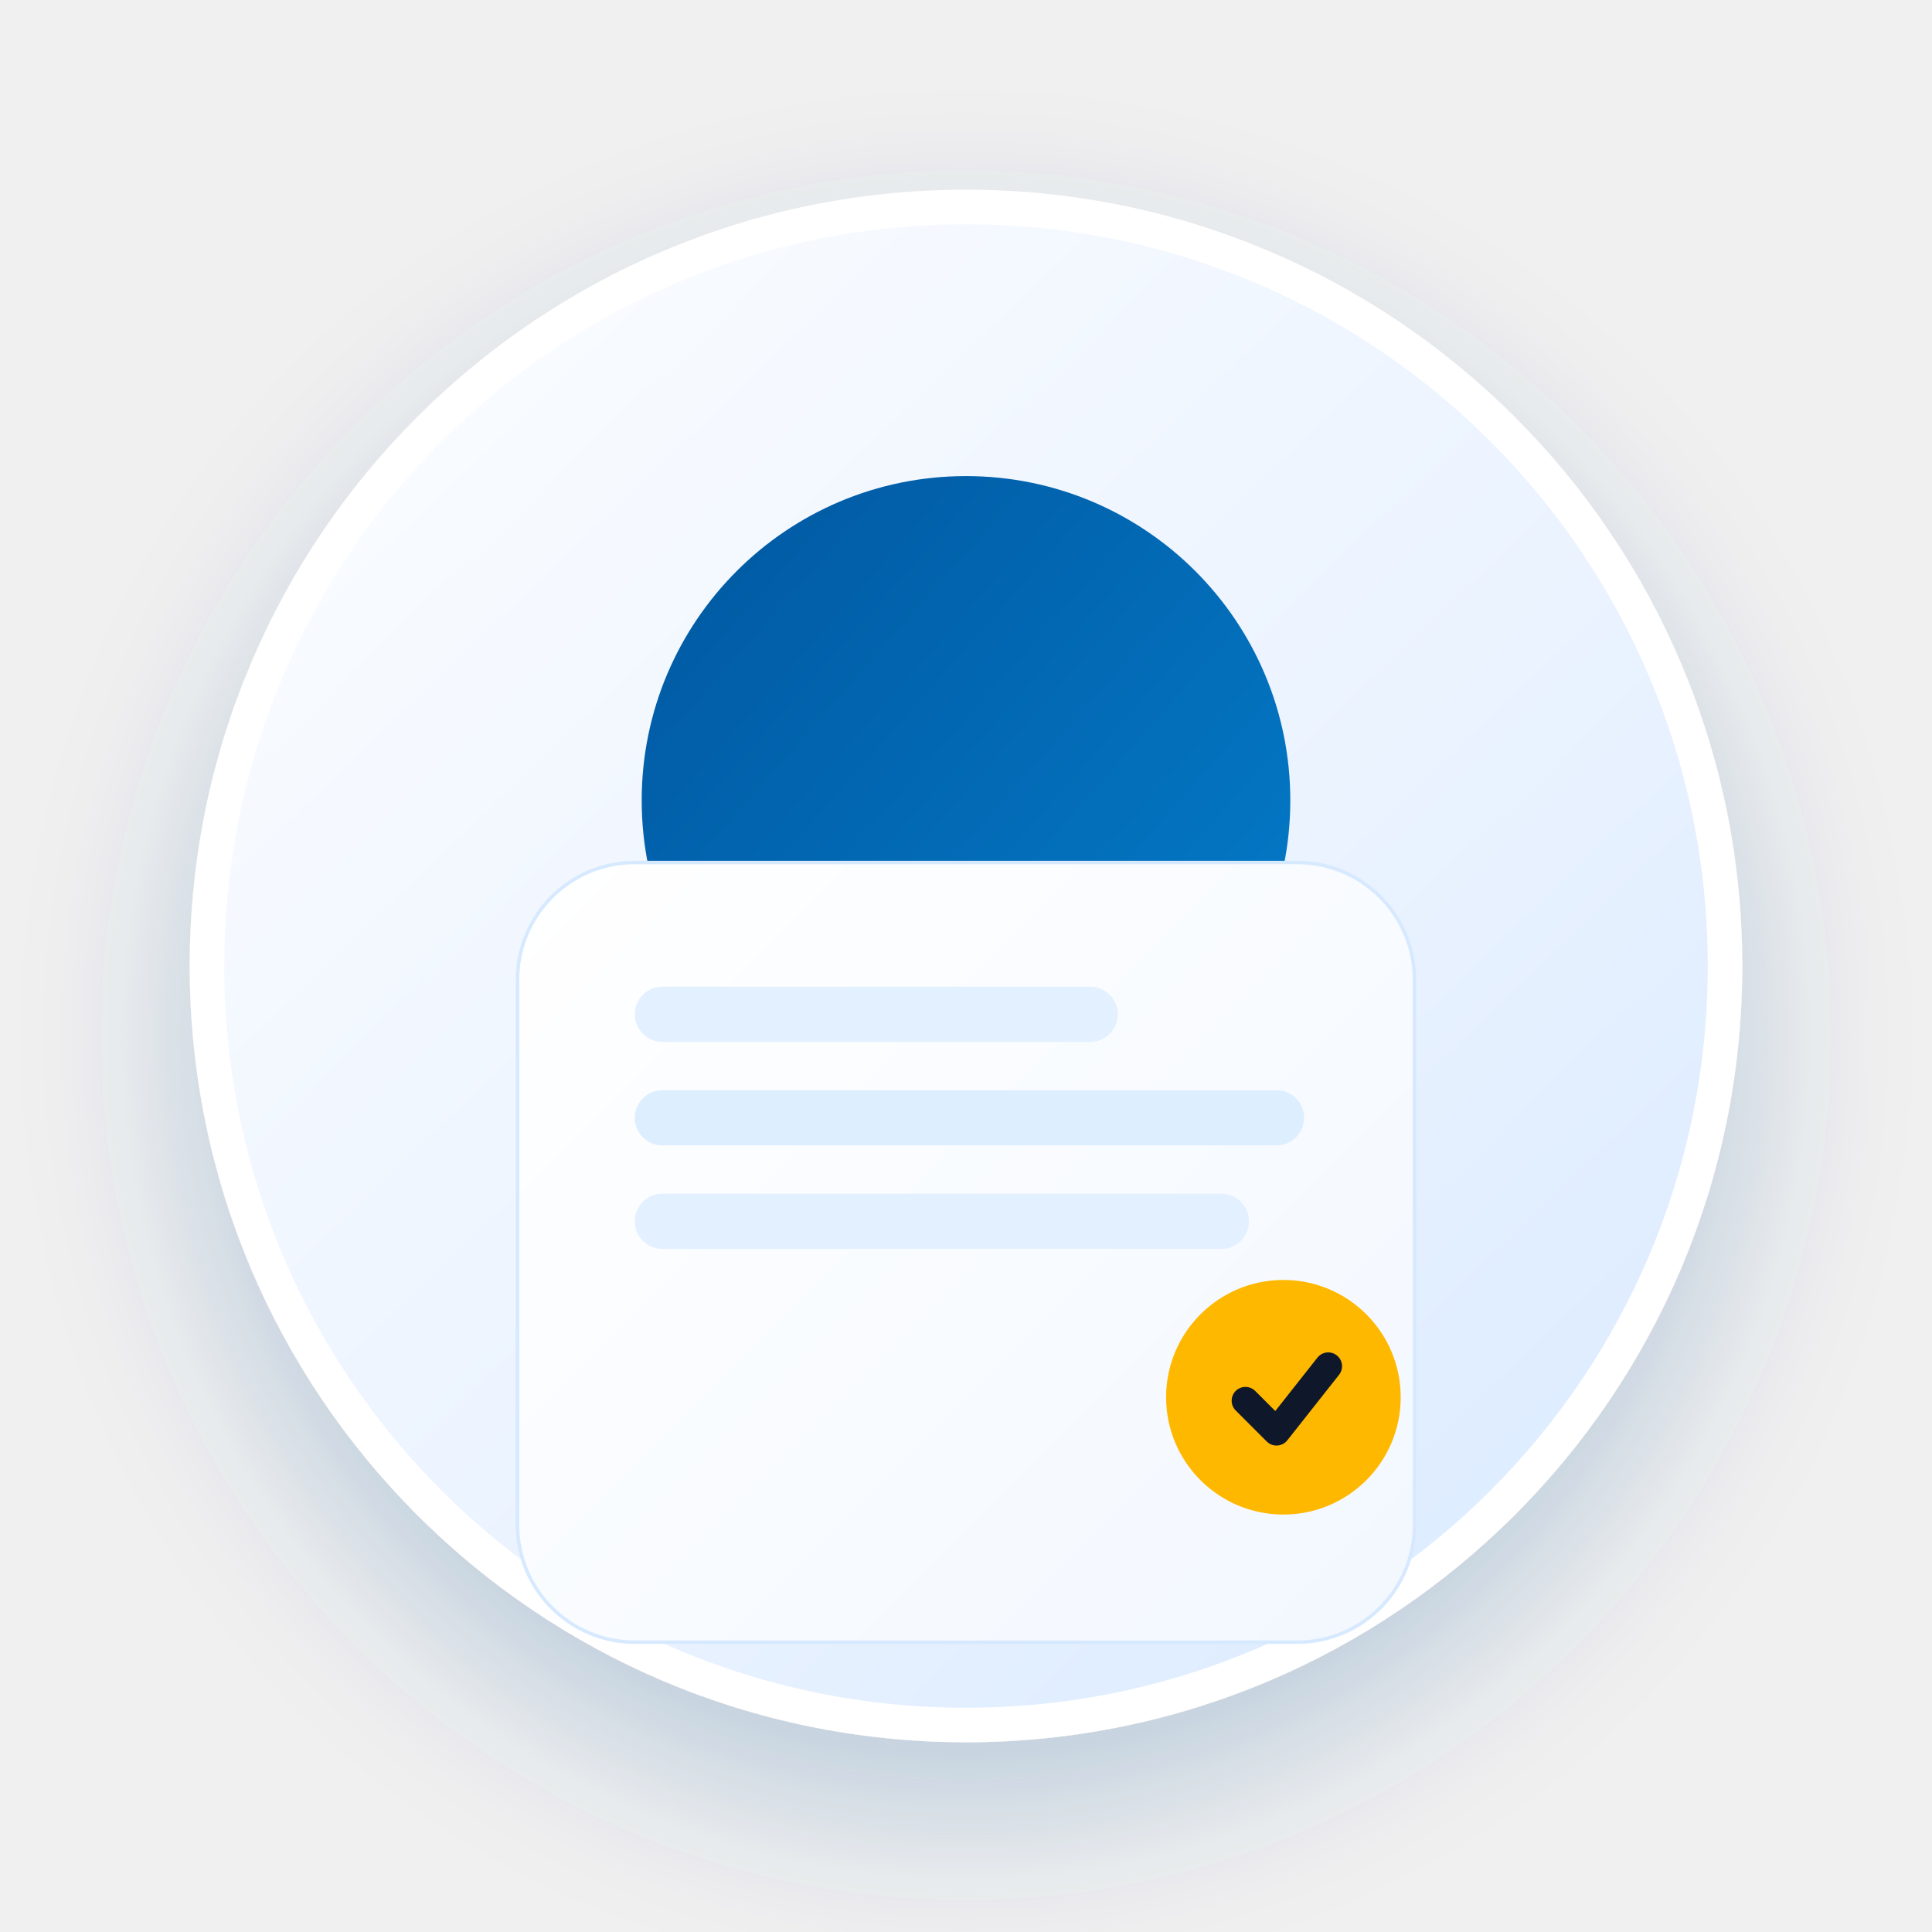
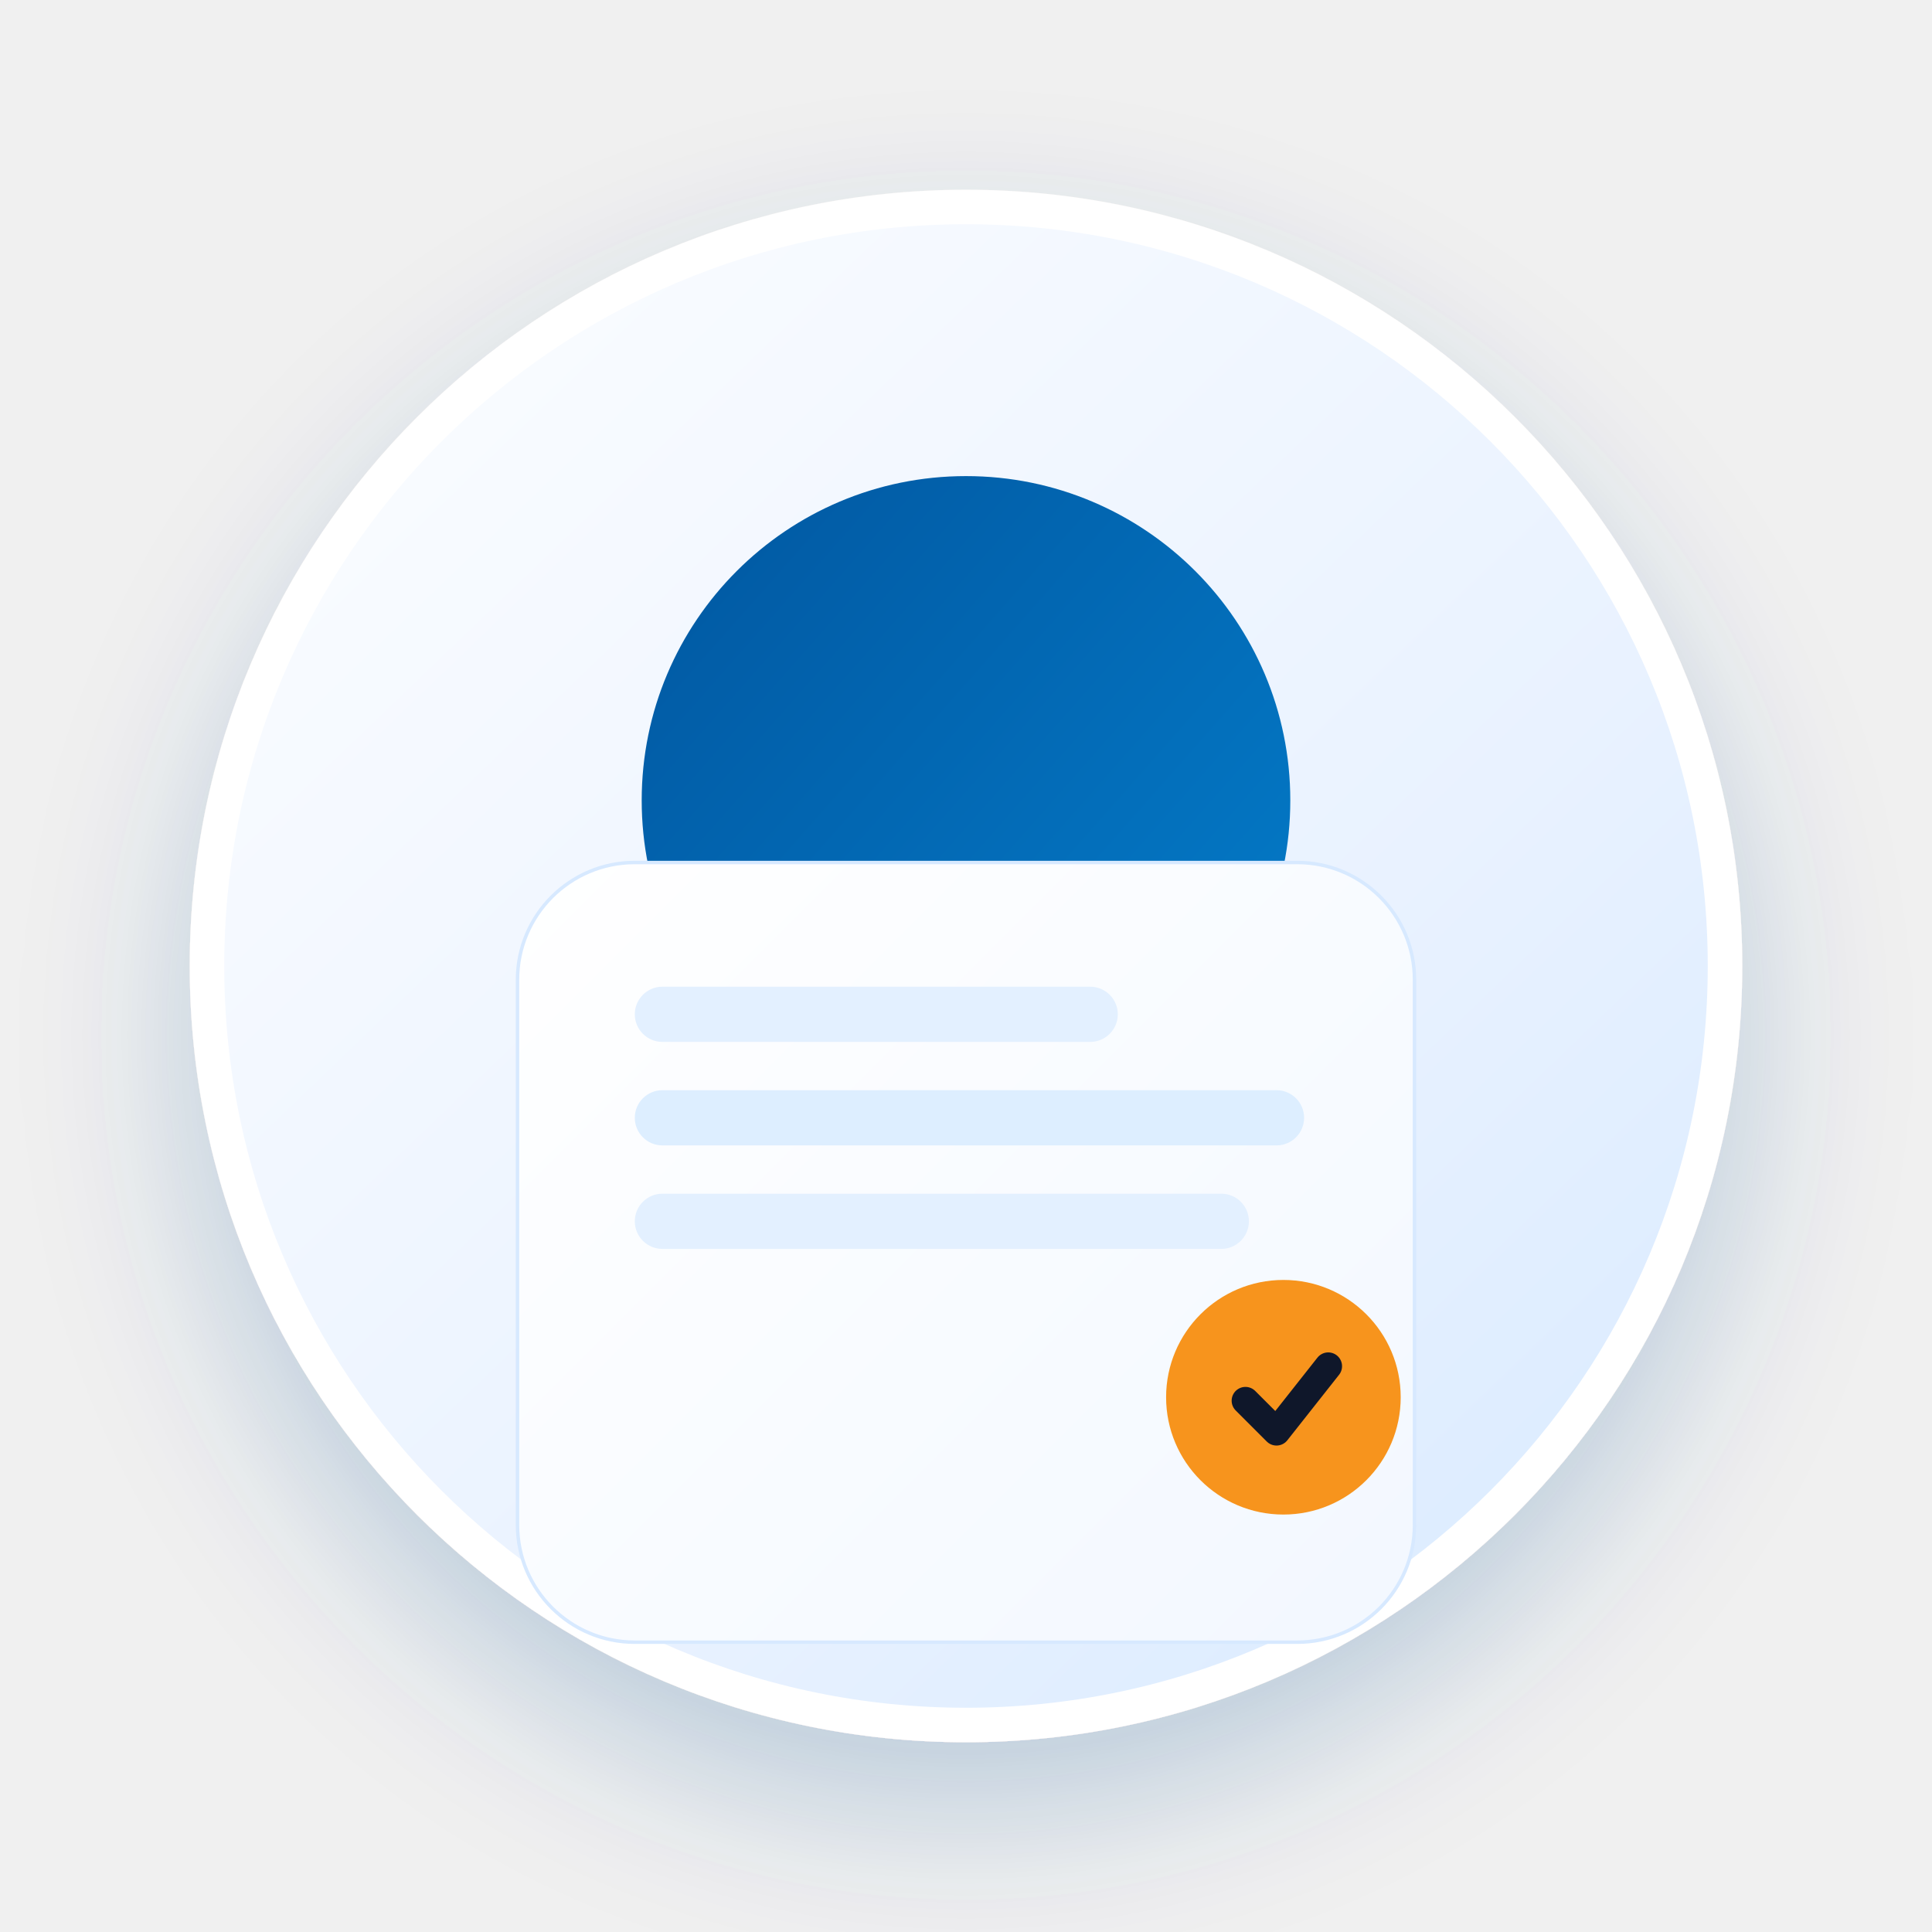
<svg xmlns="http://www.w3.org/2000/svg" width="560" height="560" viewBox="0 0 560 560" fill="none">
  <defs>
    <linearGradient id="face" x1="40" y1="32" x2="518" y2="530" gradientUnits="userSpaceOnUse">
      <stop offset="0" stop-color="#FFFFFF" />
      <stop offset="0.6" stop-color="#E9F2FF" />
      <stop offset="1" stop-color="#D4E8FF" />
    </linearGradient>
    <linearGradient id="head" x1="95" y1="122" x2="466" y2="450" gradientUnits="userSpaceOnUse">
      <stop offset="0" stop-color="#004B93" />
      <stop offset="1" stop-color="#0693E3" />
    </linearGradient>
    <linearGradient id="paper" x1="168" y1="230" x2="398" y2="460" gradientUnits="userSpaceOnUse">
      <stop offset="0" stop-color="#FFFFFF" />
      <stop offset="1" stop-color="#F3F8FF" />
    </linearGradient>
    <filter id="drop" x="0" y="0" width="560" height="560" filterUnits="userSpaceOnUse" color-interpolation-filters="sRGB">
      <feDropShadow dx="0" dy="20" stdDeviation="24" flood-color="#004B93" flood-opacity="0.22" />
    </filter>
  </defs>
  <g filter="url(#drop)">
    <circle cx="280" cy="280" r="220" fill="url(#face)" stroke="#FFFFFF" stroke-width="10" />
  </g>
  <circle cx="280" cy="232" r="94" fill="url(#head)" />
  <rect x="176" y="302" width="208" height="150" rx="30" fill="#004B93" />
  <rect x="150" y="250" width="260" height="226" rx="34" fill="url(#paper)" stroke="#D7E9FF" />
  <rect x="184" y="286" width="140" height="16" rx="8" fill="#E3F0FF" />
  <rect x="184" y="316" width="194" height="16" rx="8" fill="#DDEEFF" />
  <rect x="184" y="346" width="178" height="16" rx="8" fill="#E3F0FF" />
-   <circle cx="372" cy="405" r="34" fill="#FFB800" />
+   <circle cx="372" cy="405" r="34" fill="#F7941D" />
  <path d="M361 406L370 415L385 396" stroke="#0F172A" stroke-width="8" stroke-linecap="round" stroke-linejoin="round" />
</svg>
